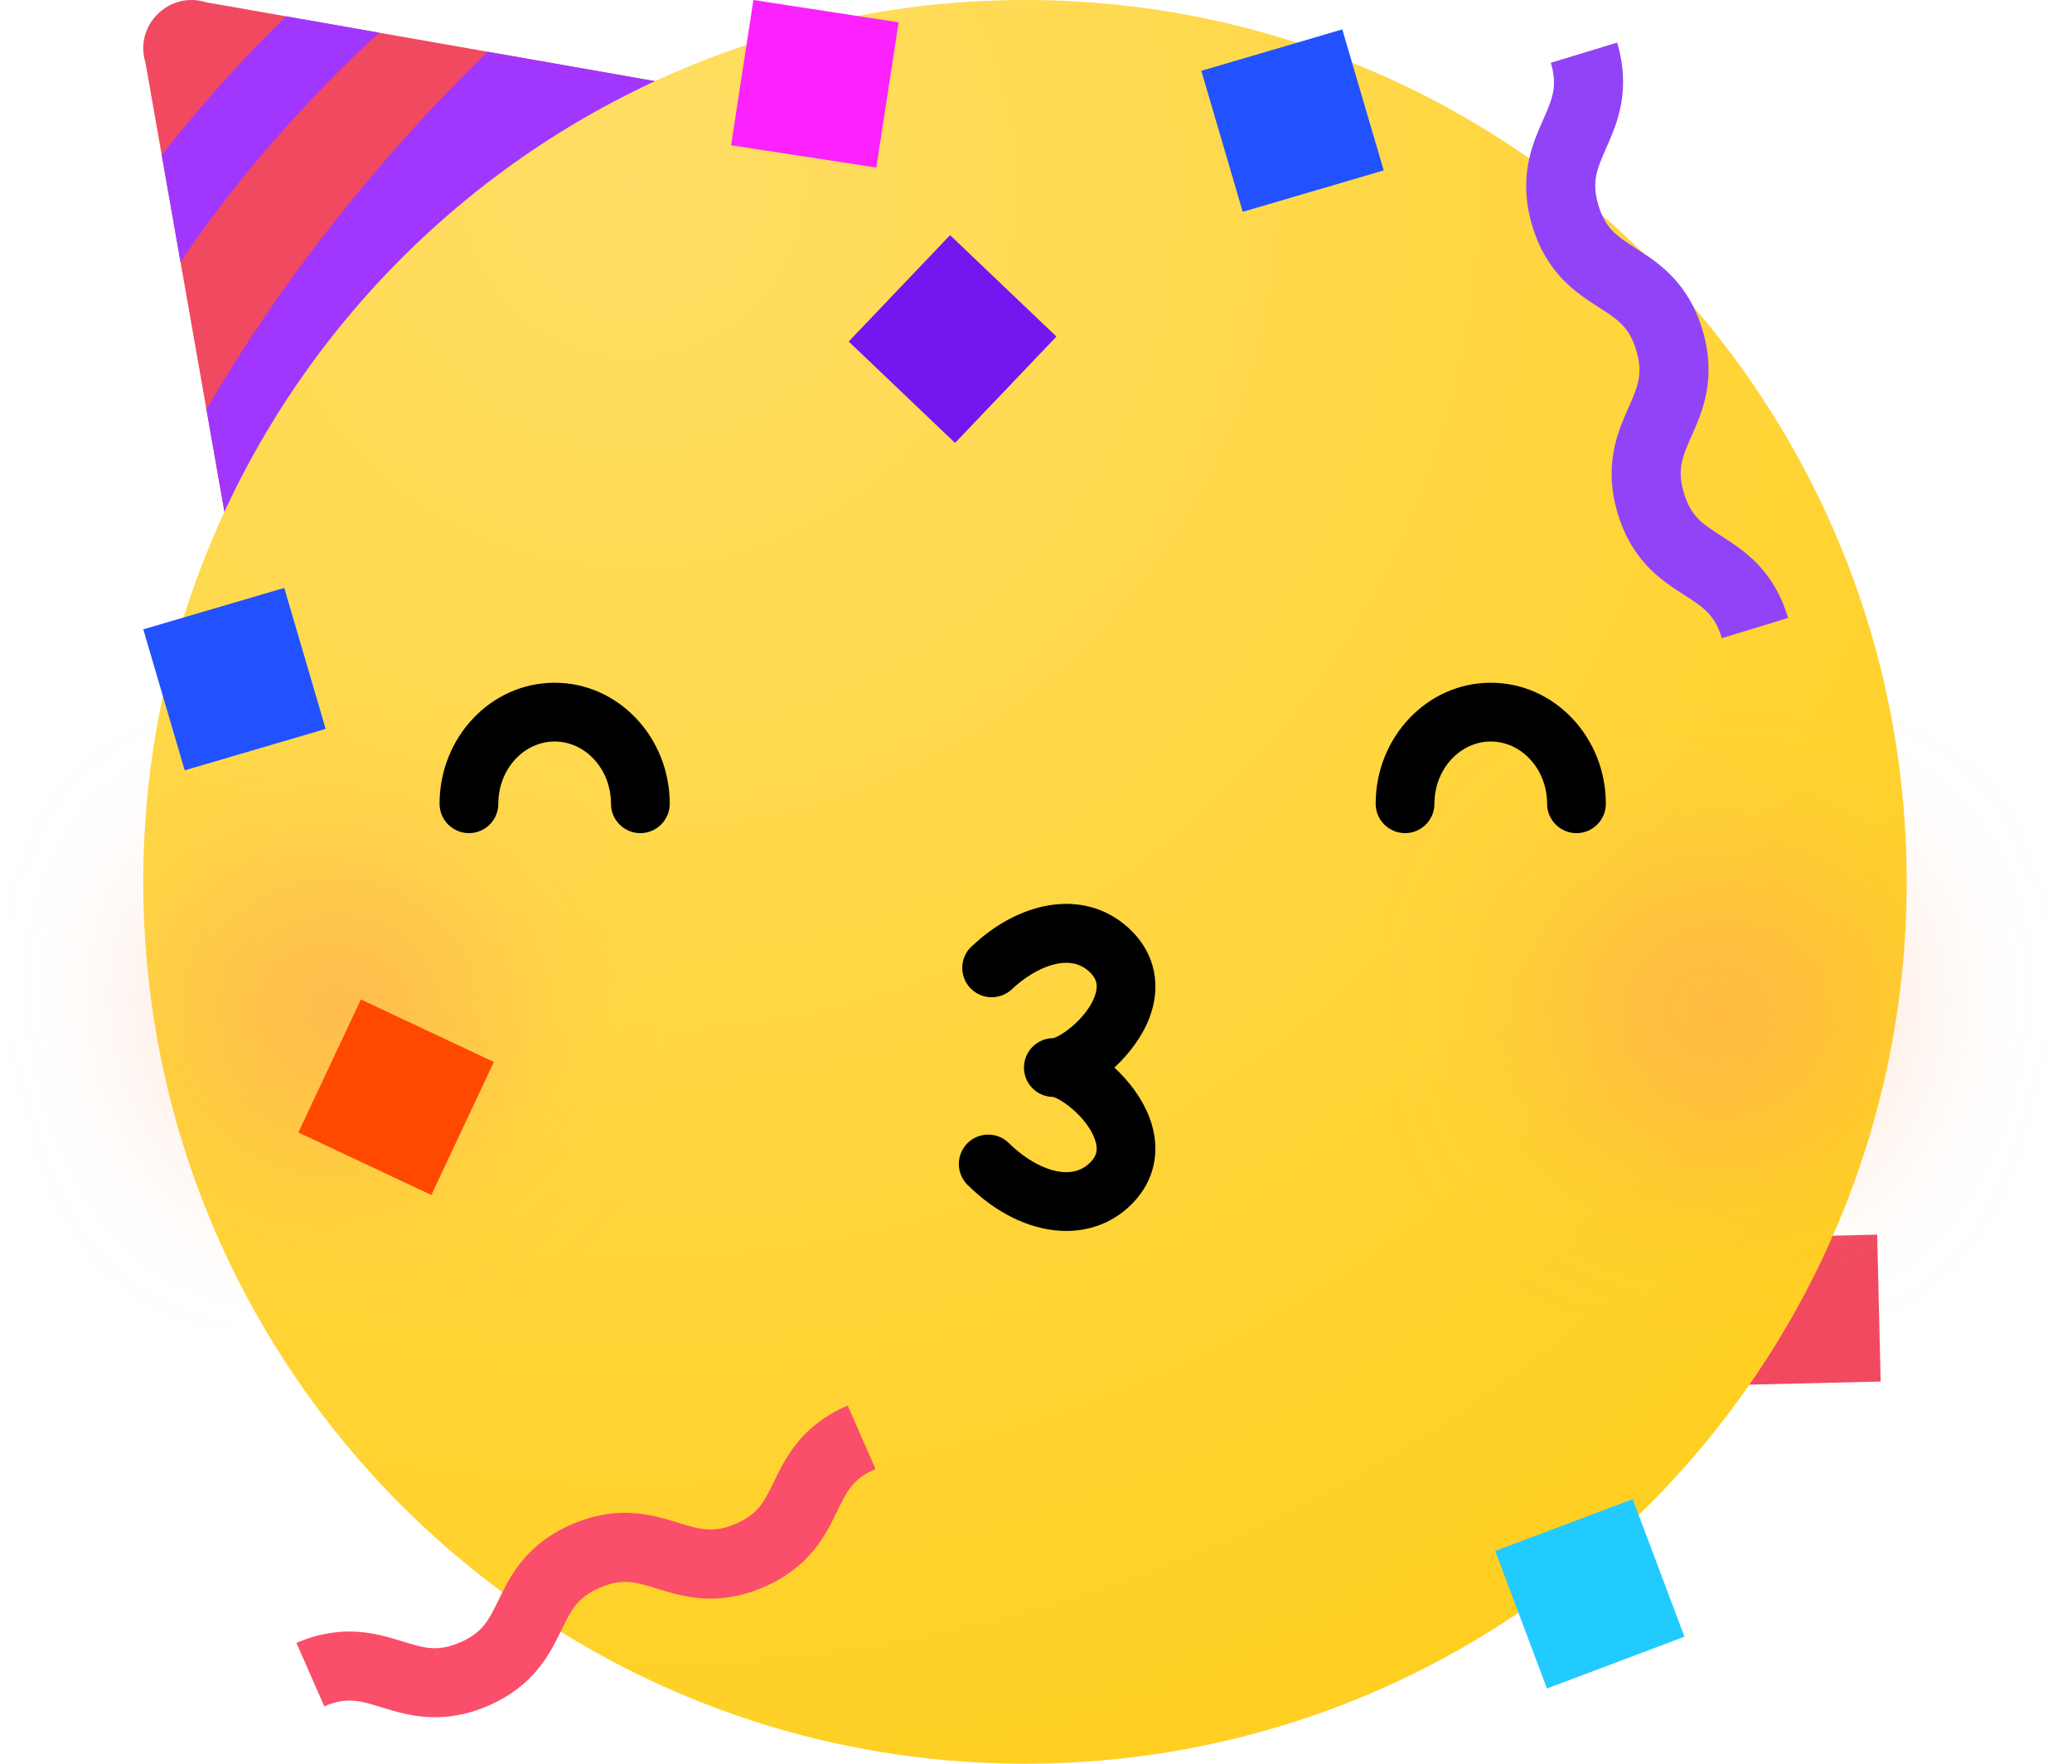
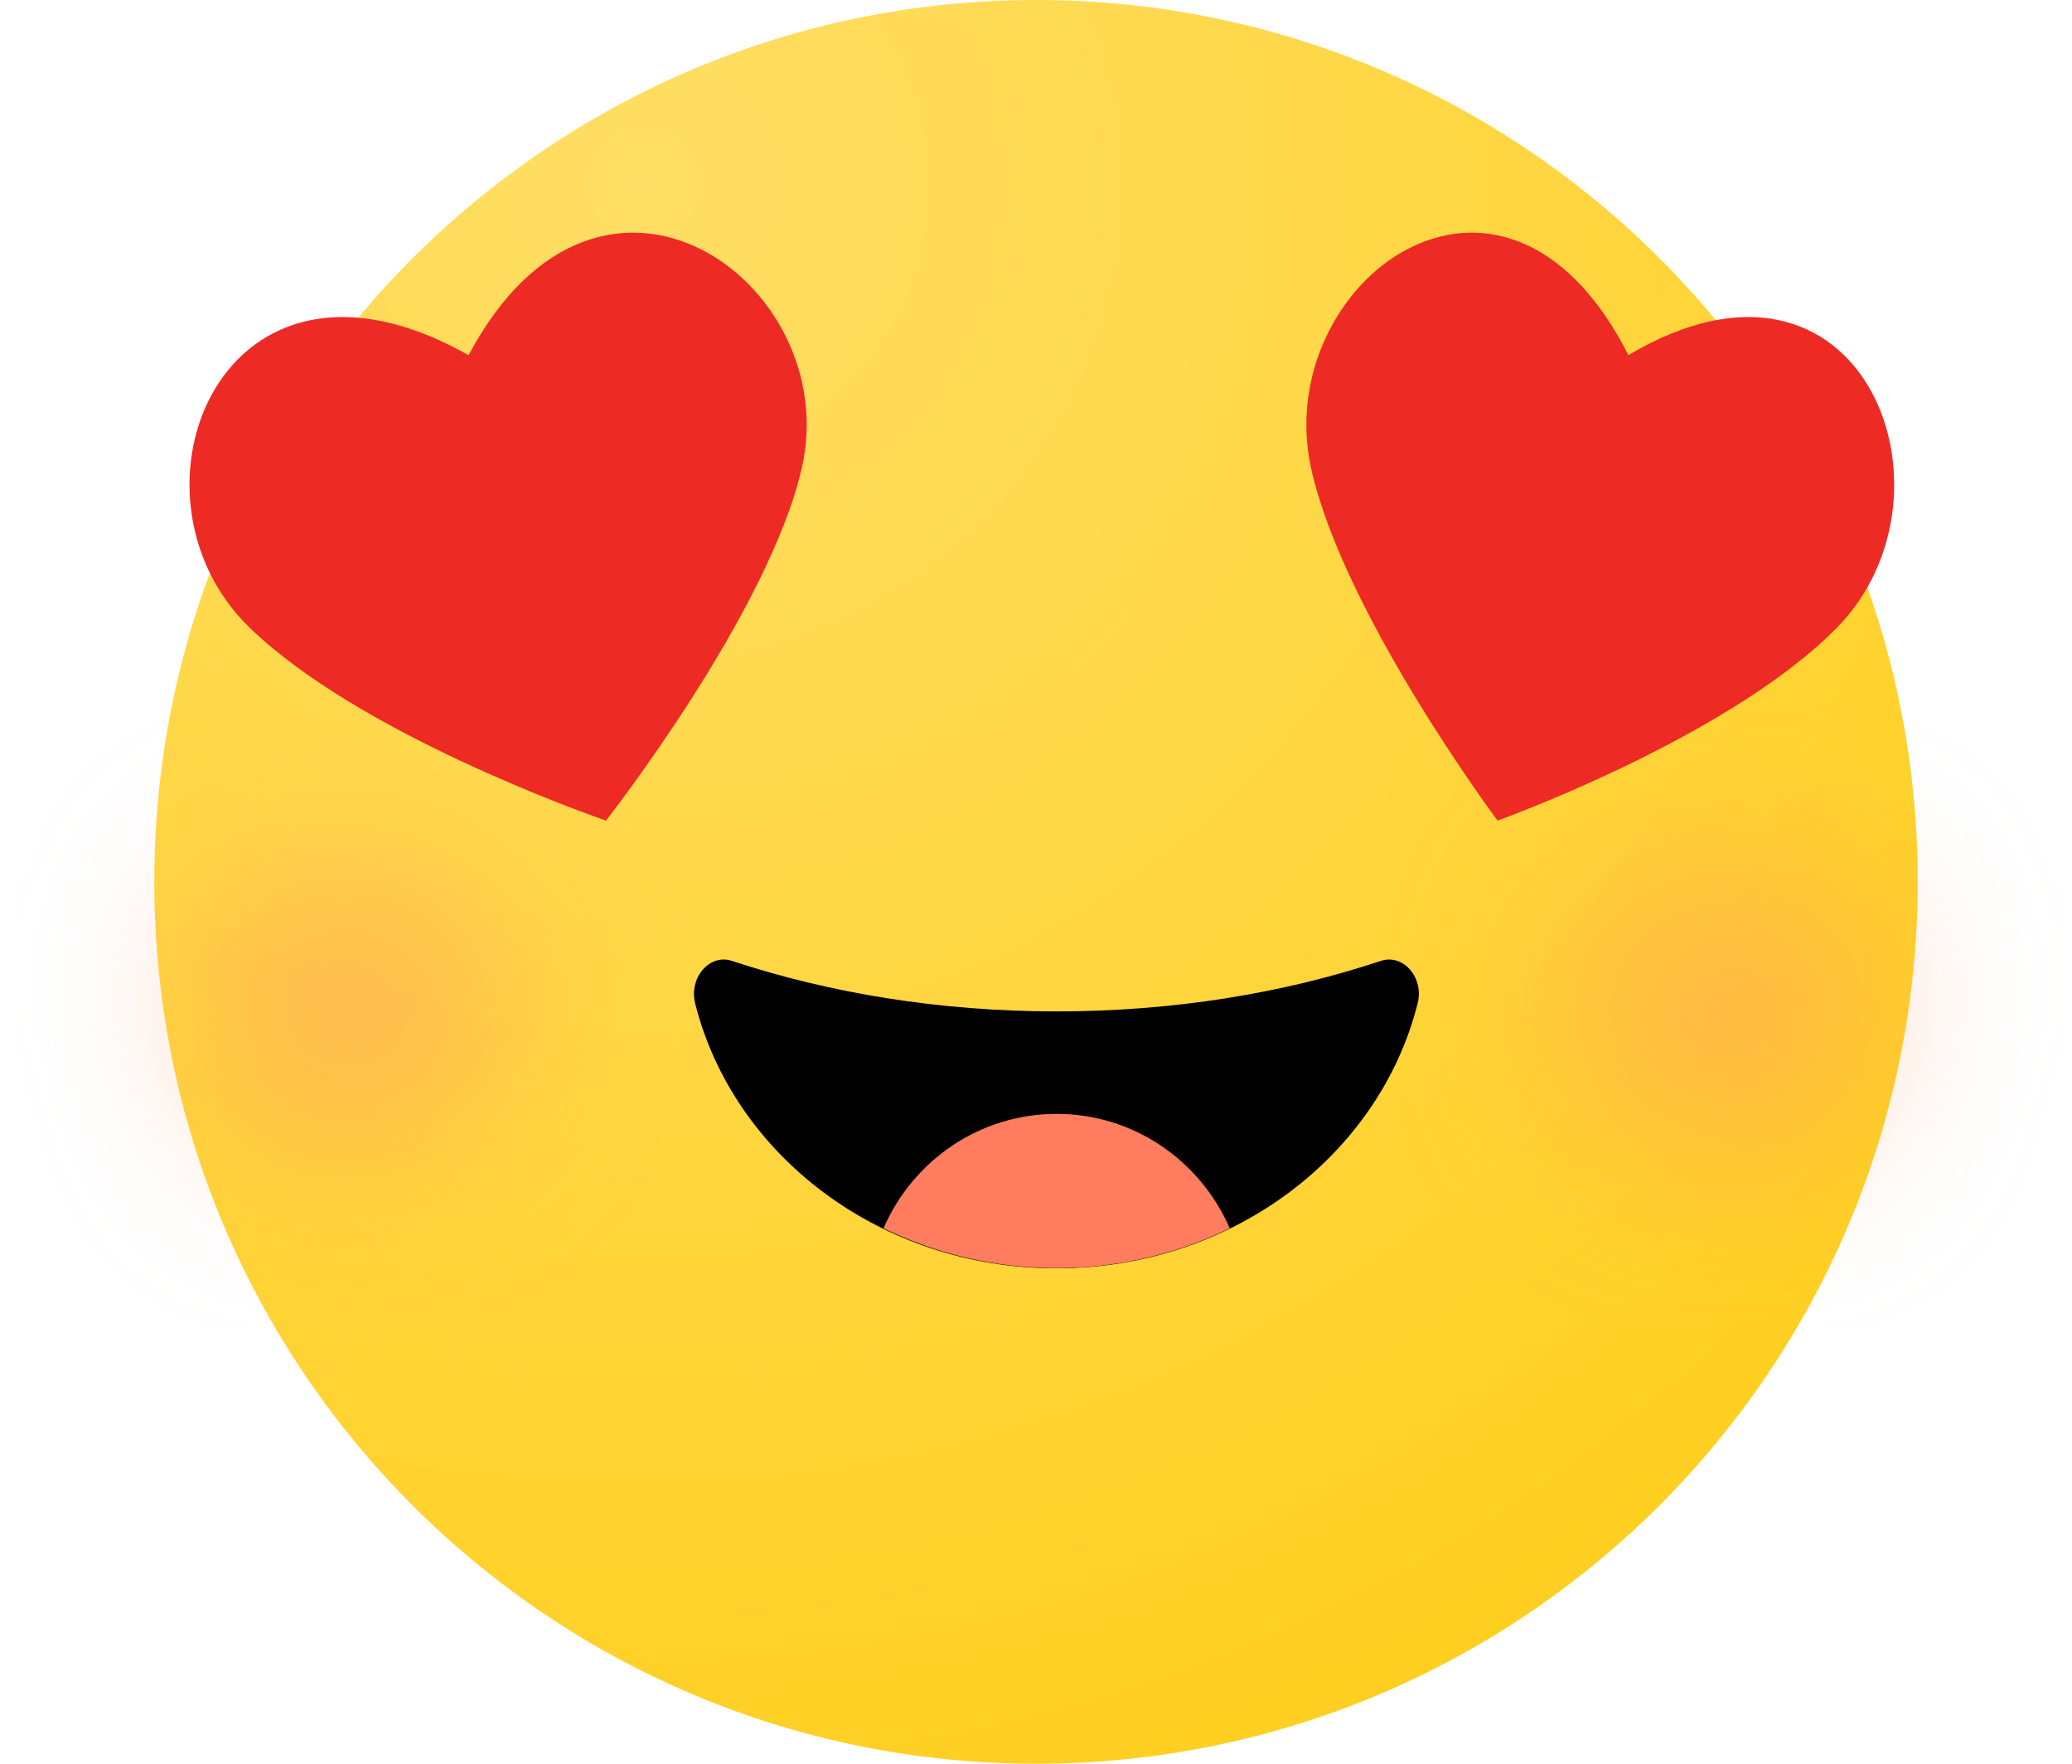
<svg xmlns="http://www.w3.org/2000/svg" width="47" height="40" viewBox="0 0 47 40" fill="none">
-   <rect x="39.328" y="31.411" width="3.333" height="3.333" transform="rotate(-91.3596 39.3281 31.4114)" fill="#F14960" />
-   <path d="M6.919 22L3.3 1.422C3.039 0.58 3.829 -0.21 4.671 0.051L25.252 3.667L6.919 22Z" fill="#F14960" />
-   <mask id="mask0_8991_19596" style="mask-type:alpha" maskUnits="userSpaceOnUse" x="3" y="0" width="23" height="22">
-     <path d="M6.919 22L3.3 1.422C3.039 0.58 3.829 -0.21 4.671 0.051L25.252 3.667L6.919 22Z" fill="#F14960" />
-   </mask>
-   <g mask="url(#mask0_8991_19596)">
-     <path d="M5.336 15.332L3.916 10.676C5.3 8.014 7.093 5.452 9.25 3.056C9.611 2.655 10.021 2.217 10.48 1.749C11.022 1.198 11.629 0.61 12.301 0L15.916 1.143C14.073 2.658 12.626 4.123 11.605 5.256C8.759 8.416 6.664 11.788 5.336 15.333V15.332Z" fill="#A136FF" />
-     <path d="M3.631 6.667L3.25 4.063C4.143 2.867 5.152 1.705 6.267 0.588C6.454 0.402 6.654 0.206 6.869 0L9.25 0.152C8.632 0.696 8.099 1.202 7.655 1.647C6.049 3.256 4.706 4.931 3.631 6.666L3.631 6.667Z" fill="#A136FF" />
+   <circle cx="23.5" cy="20" r="20" fill="url(#paint0_radial_8991_19631)" />
+   <g filter="url(#filter0_f_8991_19631)">
+     <path d="M42.767 21.444C42.461 22.997 41.974 24.484 41.327 25.884C40.654 26.097 39.874 26.157 39.068 26.024C36.901 25.664 35.36 24.024 35.64 22.371C35.914 20.717 37.893 19.671 40.068 20.031C41.194 20.217 42.147 20.751 42.767 21.444Z" fill="#FF9A61" fill-opacity="0.5" />
  </g>
-   <circle cx="23.25" cy="20" r="20" fill="url(#paint0_radial_8991_19596)" />
-   <path d="M35.178 1.424L36.682 0.966C37.007 2.062 36.676 2.811 36.434 3.358C36.225 3.832 36.098 4.118 36.257 4.653C36.416 5.188 36.678 5.356 37.11 5.634C37.61 5.954 38.294 6.394 38.62 7.49C38.946 8.587 38.615 9.336 38.373 9.883C38.163 10.357 38.037 10.643 38.196 11.178C38.355 11.713 38.616 11.88 39.05 12.159C39.55 12.479 40.235 12.919 40.56 14.015L39.057 14.474C38.897 13.939 38.636 13.771 38.203 13.493C37.703 13.172 37.018 12.733 36.693 11.636C36.368 10.54 36.698 9.791 36.941 9.244C37.15 8.77 37.277 8.484 37.117 7.949C36.959 7.414 36.697 7.246 36.264 6.968C35.764 6.648 35.08 6.208 34.754 5.112C34.429 4.016 34.76 3.266 35.002 2.719C35.211 2.245 35.338 1.96 35.178 1.424Z" fill="#9143F7" />
-   <path d="M7.356 38.699L6.724 37.26C7.775 36.809 8.557 37.049 9.129 37.225C9.624 37.378 9.923 37.47 10.435 37.249C10.948 37.029 11.084 36.749 11.309 36.287C11.569 35.752 11.925 35.022 12.976 34.569C14.027 34.117 14.809 34.358 15.381 34.534C15.877 34.686 16.176 34.779 16.688 34.558C17.201 34.337 17.336 34.058 17.561 33.595C17.821 33.06 18.177 32.329 19.228 31.877L19.86 33.316C19.347 33.537 19.212 33.816 18.986 34.279C18.727 34.813 18.37 35.545 17.32 35.996C16.269 36.448 15.486 36.208 14.915 36.032C14.419 35.879 14.12 35.787 13.608 36.008C13.095 36.228 12.959 36.508 12.734 36.97C12.474 37.504 12.118 38.235 11.068 38.688C10.018 39.139 9.234 38.898 8.662 38.723C8.167 38.57 7.869 38.478 7.356 38.699Z" fill="#FA4E6A" />
-   <g filter="url(#filter0_f_8991_19596)">
-     <path d="M42.517 21.444C42.211 22.997 41.724 24.484 41.077 25.884C40.404 26.097 39.624 26.157 38.818 26.024C36.651 25.664 35.11 24.024 35.39 22.371C35.664 20.717 37.643 19.671 39.818 20.031C40.944 20.217 41.897 20.751 42.517 21.444Z" fill="#FF9A61" fill-opacity="0.5" />
+   <g filter="url(#filter1_f_8991_19631)">
+     <path d="M11.373 22.371C11.653 24.024 10.113 25.664 7.946 26.024C7.199 26.151 6.479 26.104 5.839 25.931C5.166 24.484 4.666 22.944 4.359 21.331C4.973 20.691 5.886 20.211 6.946 20.031C9.119 19.671 11.099 20.717 11.373 22.371Z" fill="#FF9A61" fill-opacity="0.5" />
  </g>
-   <g filter="url(#filter1_f_8991_19596)">
-     <path d="M11.123 22.371C11.403 24.024 9.863 25.664 7.696 26.024C6.949 26.151 6.229 26.104 5.589 25.931C4.916 24.484 4.416 22.944 4.109 21.331C4.723 20.691 5.636 20.211 6.696 20.031C8.869 19.671 10.849 20.717 11.123 22.371Z" fill="#FF9A61" fill-opacity="0.5" />
-   </g>
-   <path d="M24.186 27.751C23.488 27.751 22.725 27.41 22.063 26.754C21.868 26.56 21.867 26.243 22.061 26.047C22.255 25.852 22.573 25.849 22.768 26.044C23.355 26.626 24.242 27.024 24.805 26.523C25.041 26.311 25.099 26.08 24.989 25.776C24.781 25.2 24.096 24.72 23.892 24.712C23.616 24.711 23.393 24.488 23.393 24.212C23.393 23.939 23.612 23.717 23.883 23.712C23.884 23.712 23.884 23.712 23.885 23.712H23.887C23.887 23.712 23.888 23.712 23.889 23.712C23.889 23.712 23.889 23.712 23.891 23.712C23.892 23.712 23.892 23.712 23.893 23.712C24.097 23.704 24.783 23.224 24.99 22.647C25.099 22.342 25.043 22.112 24.805 21.9C24.265 21.416 23.427 21.76 22.837 22.315C22.635 22.504 22.319 22.494 22.129 22.293C21.941 22.092 21.949 21.776 22.151 21.586C23.259 20.544 24.594 20.371 25.471 21.154C26.021 21.645 26.182 22.327 25.917 23.025C25.747 23.467 25.409 23.897 25.023 24.212C25.409 24.527 25.747 24.956 25.915 25.398C26.182 26.096 26.021 26.777 25.471 27.268C25.109 27.592 24.663 27.751 24.186 27.751Z" fill="black" />
-   <path d="M22.255 21.273C23.359 20.365 24.677 20.221 25.583 21.03H25.583L25.691 21.134C26.205 21.662 26.344 22.371 26.073 23.084V23.085C25.914 23.5 25.619 23.898 25.278 24.212C25.619 24.526 25.913 24.923 26.072 25.339L26.12 25.481C26.324 26.145 26.171 26.795 25.691 27.289L25.583 27.393C25.189 27.746 24.702 27.917 24.187 27.917C23.482 27.917 22.732 27.596 22.077 26.996L21.947 26.872C21.686 26.613 21.684 26.191 21.943 25.93L21.943 25.929L21.993 25.884C22.253 25.67 22.641 25.681 22.886 25.926L22.994 26.027C23.252 26.258 23.553 26.443 23.844 26.53C24.174 26.629 24.47 26.598 24.694 26.398L24.76 26.332C24.818 26.267 24.851 26.205 24.866 26.144C24.881 26.083 24.881 26.012 24.861 25.924L24.833 25.832C24.742 25.581 24.542 25.339 24.331 25.156C24.226 25.066 24.123 24.994 24.038 24.945C23.995 24.92 23.958 24.903 23.93 24.891C23.9 24.88 23.887 24.878 23.886 24.878V24.878C23.521 24.873 23.227 24.577 23.227 24.212C23.227 23.848 23.519 23.552 23.88 23.545H23.887C23.887 23.545 23.901 23.544 23.931 23.532C23.96 23.521 23.996 23.503 24.039 23.479C24.125 23.43 24.228 23.357 24.332 23.267C24.543 23.084 24.744 22.842 24.834 22.59L24.862 22.497C24.882 22.41 24.881 22.339 24.866 22.278C24.851 22.218 24.819 22.156 24.762 22.091L24.695 22.024C24.478 21.831 24.197 21.794 23.883 21.879C23.566 21.965 23.233 22.172 22.952 22.436L22.951 22.437C22.699 22.672 22.313 22.676 22.058 22.454L22.008 22.407C21.757 22.139 21.768 21.718 22.038 21.465L22.255 21.273ZM23.56 24.212C23.561 24.396 23.709 24.544 23.893 24.545H23.899L23.977 24.557C24.003 24.563 24.027 24.572 24.05 24.581C24.098 24.6 24.15 24.625 24.204 24.656C24.31 24.717 24.43 24.802 24.549 24.904C24.783 25.107 25.029 25.394 25.146 25.719L25.147 25.72L25.185 25.848C25.215 25.977 25.22 26.102 25.189 26.224C25.149 26.387 25.052 26.526 24.916 26.647H24.916C24.578 26.948 24.149 26.969 23.749 26.849C23.351 26.73 22.959 26.468 22.651 26.163V26.162C22.538 26.049 22.361 26.035 22.232 26.121L22.18 26.164C22.05 26.295 22.051 26.506 22.181 26.636L22.302 26.751C22.91 27.307 23.583 27.584 24.187 27.584C24.625 27.584 25.031 27.439 25.361 27.144L25.45 27.059C25.846 26.652 25.971 26.128 25.801 25.576L25.76 25.458C25.605 25.049 25.286 24.642 24.919 24.34L24.76 24.212L24.919 24.083C25.286 23.783 25.605 23.375 25.762 22.965L25.802 22.847C25.971 22.295 25.846 21.769 25.45 21.363L25.361 21.279C24.621 20.619 23.491 20.686 22.469 21.529L22.266 21.708C22.132 21.833 22.125 22.044 22.25 22.178H22.251C22.361 22.296 22.537 22.316 22.67 22.234L22.723 22.193C23.032 21.902 23.413 21.66 23.797 21.557C24.184 21.452 24.592 21.485 24.916 21.775L25.012 21.87C25.098 21.968 25.16 22.076 25.19 22.199C25.22 22.321 25.216 22.446 25.186 22.574L25.148 22.703C25.031 23.029 24.785 23.316 24.55 23.519C24.432 23.622 24.311 23.707 24.205 23.768C24.152 23.798 24.1 23.824 24.051 23.843C24.005 23.86 23.952 23.876 23.9 23.878H23.887L23.821 23.886C23.672 23.919 23.56 24.052 23.56 24.212Z" fill="black" />
-   <path d="M14.527 18.728C14.251 18.728 14.027 18.504 14.027 18.228C14.027 17.358 13.379 16.65 12.583 16.65C11.787 16.65 11.139 17.358 11.139 18.228C11.139 18.504 10.915 18.728 10.639 18.728C10.363 18.728 10.139 18.504 10.139 18.228C10.139 16.807 11.235 15.65 12.583 15.65C13.931 15.65 15.027 16.807 15.027 18.228C15.027 18.504 14.803 18.728 14.527 18.728Z" fill="black" />
-   <path d="M14.859 18.228C14.859 16.891 13.829 15.817 12.581 15.817C11.334 15.817 10.304 16.891 10.304 18.228C10.304 18.412 10.454 18.562 10.637 18.562C10.821 18.562 10.971 18.412 10.971 18.228C10.971 17.281 11.68 16.484 12.581 16.484C13.483 16.484 14.192 17.281 14.192 18.228C14.192 18.412 14.341 18.562 14.525 18.562C14.709 18.562 14.859 18.412 14.859 18.228ZM15.192 18.228C15.192 18.596 14.893 18.895 14.525 18.895C14.157 18.895 13.859 18.596 13.859 18.228C13.859 17.436 13.272 16.817 12.581 16.817C11.891 16.817 11.304 17.436 11.304 18.228C11.304 18.596 11.005 18.895 10.637 18.895C10.269 18.895 9.971 18.596 9.971 18.228C9.971 16.724 11.134 15.484 12.581 15.484C14.03 15.484 15.192 16.724 15.192 18.228Z" fill="black" />
-   <path d="M35.761 18.728C35.485 18.728 35.261 18.504 35.261 18.228C35.261 17.358 34.613 16.65 33.817 16.65C33.021 16.65 32.373 17.358 32.373 18.228C32.373 18.504 32.149 18.728 31.873 18.728C31.597 18.728 31.373 18.504 31.373 18.228C31.373 16.807 32.47 15.65 33.817 15.65C35.165 15.65 36.261 16.807 36.261 18.228C36.261 18.504 36.037 18.728 35.761 18.728Z" fill="black" />
-   <path d="M36.093 18.228C36.093 16.891 35.063 15.817 33.816 15.817C32.569 15.817 31.538 16.891 31.538 18.228C31.538 18.412 31.688 18.562 31.872 18.562C32.056 18.562 32.205 18.412 32.205 18.228C32.205 17.281 32.914 16.484 33.816 16.484C34.717 16.484 35.426 17.281 35.426 18.228C35.426 18.412 35.576 18.562 35.76 18.562C35.944 18.562 36.093 18.412 36.093 18.228ZM36.426 18.228C36.426 18.596 36.128 18.895 35.76 18.895C35.392 18.895 35.093 18.596 35.093 18.228C35.093 17.436 34.506 16.817 33.816 16.817C33.125 16.817 32.538 17.436 32.538 18.228C32.538 18.596 32.24 18.895 31.872 18.895C31.504 18.895 31.205 18.596 31.205 18.228C31.205 16.724 32.368 15.484 33.816 15.484C35.264 15.484 36.426 16.724 36.426 18.228Z" fill="black" />
-   <rect x="8.186" y="22.667" width="3.333" height="3.333" transform="rotate(25.1756 8.18555 22.6667)" fill="#FF4901" />
-   <rect x="27.25" y="1.606" width="3.333" height="3.333" transform="rotate(-16.3704 27.25 1.6062)" fill="#2252FF" />
-   <rect x="3.25" y="14.273" width="3.333" height="3.333" transform="rotate(-16.3704 3.25 14.2727)" fill="#2252FF" />
-   <rect x="17.09" width="3.333" height="3.333" transform="rotate(8.73432 17.0898 0)" fill="#FB22FF" />
-   <rect x="33.916" y="35.175" width="3.333" height="3.333" transform="rotate(-20.6417 33.916 35.175)" fill="#22CBFF" />
-   <rect x="21.551" y="5.333" width="3.333" height="3.333" transform="rotate(43.6279 21.5508 5.33325)" fill="#7416EF" />
+   <path d="M36.937 8.054C34.087 2.429 28.816 6.416 29.74 10.62C30.471 13.922 33.97 18.611 33.97 18.611C34.475 18.427 39.35 16.605 41.679 14.223C44.638 11.193 42.261 4.895 36.937 8.054Z" fill="#ED2A24" />
+   <path d="M10.63 8.054C13.622 2.429 19.157 6.416 18.186 10.62C17.423 13.922 13.745 18.611 13.745 18.611C13.215 18.427 8.095 16.605 5.65 14.223C2.543 11.193 5.04 4.895 10.625 8.054H10.63Z" fill="#ED2A24" />
+   <path d="M16.602 21.792C16.099 21.624 15.624 22.169 15.768 22.756C16.635 26.199 19.97 28.765 23.962 28.765C27.955 28.765 31.29 26.199 32.157 22.756C32.306 22.174 31.83 21.624 31.323 21.792C29.11 22.528 26.608 22.938 23.962 22.938C21.317 22.938 18.815 22.523 16.602 21.792Z" fill="black" />
+   <path d="M23.968 25.262C22.212 25.262 20.703 26.329 20.041 27.857C21.215 28.43 22.552 28.76 23.968 28.76C25.384 28.76 26.726 28.43 27.895 27.857C27.229 26.329 25.724 25.262 23.968 25.262Z" fill="#FF7C5F" />
  <defs>
-     <filter id="filter0_f_8991_19596" x="31.357" y="15.96" width="15.16" height="14.135" filterUnits="userSpaceOnUse" color-interpolation-filters="sRGB">
+     <filter id="filter0_f_8991_19631" x="31.607" y="15.96" width="15.16" height="14.135" filterUnits="userSpaceOnUse" color-interpolation-filters="sRGB">
      <feFlood flood-opacity="0" result="BackgroundImageFix" />
      <feBlend mode="normal" in="SourceGraphic" in2="BackgroundImageFix" result="shape" />
-       <feGaussianBlur stdDeviation="2" result="effect1_foregroundBlur_8991_19596" />
+       <feGaussianBlur stdDeviation="2" result="effect1_foregroundBlur_8991_19631" />
    </filter>
-     <filter id="filter1_f_8991_19596" x="0.109" y="15.96" width="15.047" height="14.136" filterUnits="userSpaceOnUse" color-interpolation-filters="sRGB">
+     <filter id="filter1_f_8991_19631" x="0.359" y="15.96" width="15.047" height="14.136" filterUnits="userSpaceOnUse" color-interpolation-filters="sRGB">
      <feFlood flood-opacity="0" result="BackgroundImageFix" />
      <feBlend mode="normal" in="SourceGraphic" in2="BackgroundImageFix" result="shape" />
-       <feGaussianBlur stdDeviation="2" result="effect1_foregroundBlur_8991_19596" />
+       <feGaussianBlur stdDeviation="2" result="effect1_foregroundBlur_8991_19631" />
    </filter>
-     <radialGradient id="paint0_radial_8991_19596" cx="0" cy="0" r="1" gradientUnits="userSpaceOnUse" gradientTransform="translate(14.5833 4) rotate(60.9454) scale(41.1825)">
+     <radialGradient id="paint0_radial_8991_19631" cx="0" cy="0" r="1" gradientUnits="userSpaceOnUse" gradientTransform="translate(14.8333 4) rotate(60.9454) scale(41.1825)">
      <stop stop-color="#FFDE65" />
      <stop offset="1" stop-color="#FFCE1B" />
    </radialGradient>
  </defs>
</svg>
